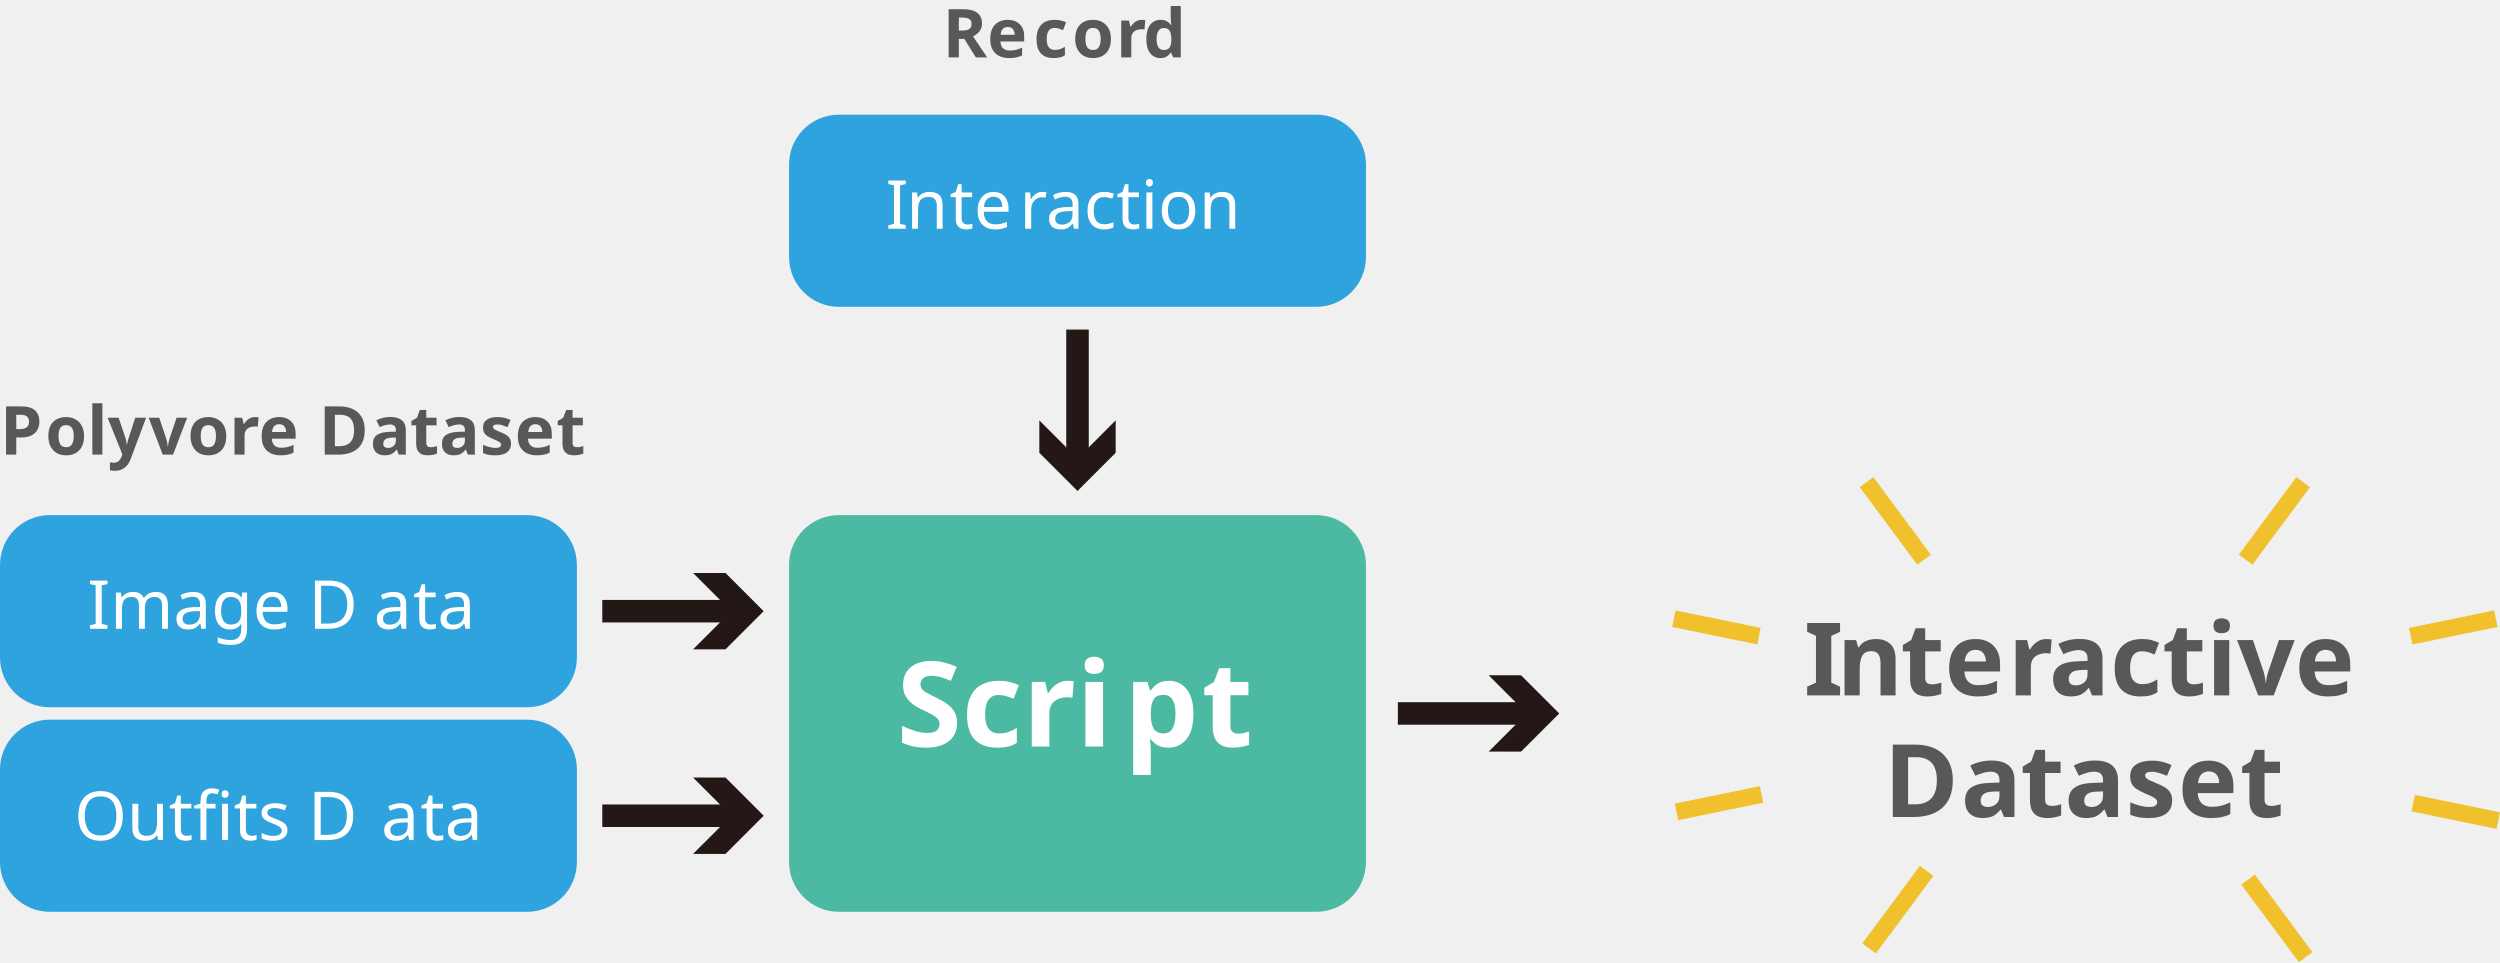
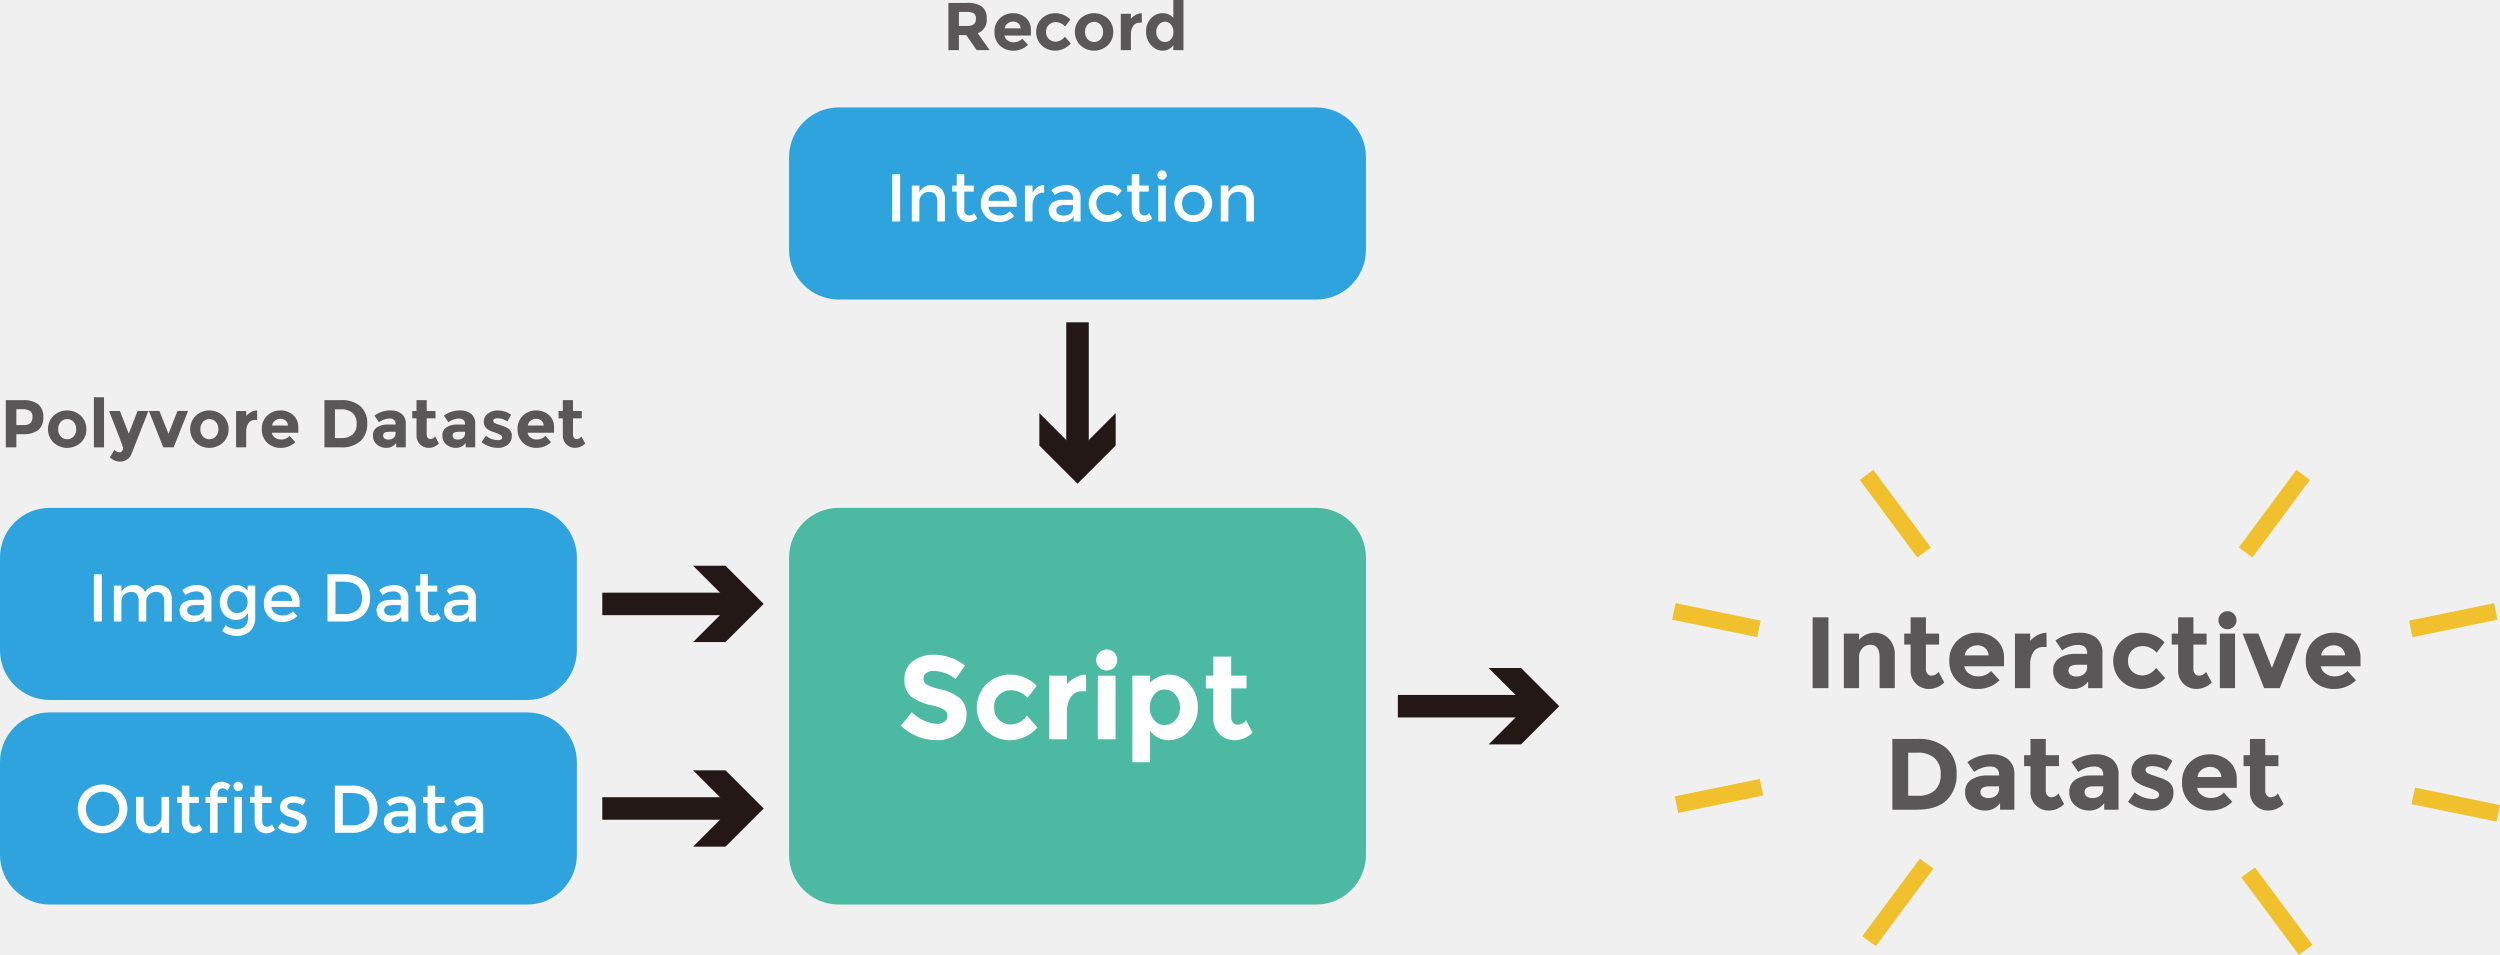
- <svg xmlns="http://www.w3.org/2000/svg" viewBox="0 0 444.12 170.932">
-   <defs>
-     <style>.cls-1{fill:#4cbaa3;}.cls-2{fill:#2fa3de;}.cls-3{font-size:21px;}.cls-11,.cls-3{fill:#fff;}.cls-18,.cls-3,.cls-5{font-family:Montserrat-Bold, Montserrat;font-weight:700;}.cls-4{letter-spacing:-0.009em;}.cls-11,.cls-5{font-size:12px;}.cls-18,.cls-5{fill:#595757;}.cls-6{letter-spacing:-0.007em;}.cls-7{letter-spacing:0em;}.cls-8{letter-spacing:-0.012em;}.cls-9{letter-spacing:-0.006em;}.cls-10{letter-spacing:-0.006em;}.cls-11{font-family:Montserrat-Regular, Montserrat;}.cls-12{letter-spacing:-0.009em;}.cls-13{letter-spacing:0em;}.cls-14{letter-spacing:-0.005em;}.cls-15{letter-spacing:-0.005em;}.cls-16{fill:none;stroke:#231815;stroke-width:4px;}.cls-16,.cls-24{stroke-miterlimit:10;}.cls-17{fill:#231815;}.cls-18{font-size:18px;}.cls-19{letter-spacing:-0.005em;}.cls-20{letter-spacing:-0.008em;}.cls-21{letter-spacing:-0.007em;}.cls-22{letter-spacing:-0.006em;}.cls-23{letter-spacing:0em;}.cls-24{fill:#f0c02d;stroke:#f0c02d;stroke-width:3px;}</style>
-   </defs>
-   <g id="图层_2" data-name="图层 2">
-     <g id="图层_1-2" data-name="图层 1">
-       <rect class="cls-1" x="140.175" y="91.507" width="102.485" height="70.475" rx="8.851" />
-       <rect class="cls-2" y="127.846" width="102.485" height="34.136" rx="8.851" />
-       <text class="cls-3" transform="translate(159.286 132.616)">Scri<tspan class="cls-4" x="40.382" y="0">p</tspan>
-         <tspan x="54.179" y="0">t</tspan>
-       </text>
-       <text class="cls-5" transform="translate(0 80.762)">
-         <tspan class="cls-6">P</tspan>
-         <tspan class="cls-7" x="8.04" y="0">oly</tspan>
-         <tspan class="cls-8" x="26.412" y="0">v</tspan>
-         <tspan class="cls-7" x="33.3" y="0">ore </tspan>
-         <tspan class="cls-6" x="56.604" y="0">D</tspan>
-         <tspan class="cls-9" x="65.748" y="0">a</tspan>
-         <tspan x="72.804" y="0">tas</tspan>
-         <tspan class="cls-10" x="91.451" y="0">e</tspan>
-         <tspan x="98.795" y="0">t</tspan>
-       </text>
-       <text class="cls-11" transform="translate(13.182 149.233)">Outfits D<tspan class="cls-10" x="54.527" y="0">a</tspan>
-         <tspan x="61.499" y="0">ta</tspan>
-       </text>
-       <text class="cls-5" transform="translate(167.448 10.194)">Re<tspan class="cls-12" x="16.14" y="0">c</tspan>
-         <tspan class="cls-13" x="23.016" y="0">o</tspan>
-         <tspan class="cls-6" x="30.804" y="0">r</tspan>
-         <tspan x="35.652" y="0">d</tspan>
-       </text>
-       <rect class="cls-2" y="91.507" width="102.485" height="34.136" rx="8.851" />
-       <text class="cls-11" transform="translate(15.509 111.7)">Image D<tspan class="cls-10" x="50.892" y="0">a</tspan>
-         <tspan x="57.863" y="0">ta</tspan>
-       </text>
-       <rect class="cls-2" x="140.175" y="20.369" width="102.485" height="34.136" rx="8.851" />
-       <text class="cls-11" transform="translate(157.327 40.634)">
-         <tspan class="cls-14">I</tspan>
-         <tspan class="cls-6" x="3.684" y="0">n</tspan>
-         <tspan x="11.352" y="0">te</tspan>
-         <tspan class="cls-15" x="23.784" y="0">r</tspan>
-         <tspan class="cls-7" x="28.488" y="0">action</tspan>
-       </text>
-       <text />
-       <line class="cls-16" x1="191.418" y1="58.548" x2="191.418" y2="82.646" />
-       <polygon class="cls-17" points="184.636 74.679 191.418 81.464 198.199 74.679 198.199 80.437 191.418 87.218 184.636 80.437 184.636 74.679" />
-       <line class="cls-16" x1="106.995" y1="108.575" x2="131.093" y2="108.575" />
-       <polygon class="cls-17" points="123.126 115.356 129.911 108.575 123.126 101.794 128.884 101.794 135.665 108.575 128.884 115.356 123.126 115.356" />
-       <line class="cls-16" x1="106.995" y1="144.914" x2="131.093" y2="144.914" />
-       <polygon class="cls-17" points="123.126 151.695 129.911 144.914 123.126 138.133 128.884 138.133 135.665 144.914 128.884 151.695 123.126 151.695" />
-       <line class="cls-16" x1="248.325" y1="126.744" x2="272.423" y2="126.744" />
-       <polygon class="cls-17" points="264.456 133.526 271.241 126.744 264.456 119.963 270.214 119.963 276.995 126.744 270.214 133.526 264.456 133.526" />
-       <text class="cls-18" transform="translate(320.463 123.537)">
-         <tspan class="cls-19">I</tspan>
-         <tspan class="cls-20" x="5.814" y="0">n</tspan>
-         <tspan x="17.172" y="0">te</tspan>
-         <tspan class="cls-19" x="36.216" y="0">r</tspan>
-         <tspan x="43.524" y="0">active</tspan>
-         <tspan class="cls-21" x="14.166" y="21.6">D</tspan>
-         <tspan class="cls-22" x="27.882" y="21.6">a</tspan>
-         <tspan class="cls-23" x="38.466" y="21.6">tas</tspan>
-         <tspan class="cls-22" x="66.438" y="21.6">e</tspan>
-         <tspan x="77.454" y="21.6">t</tspan>
-       </text>
-       <line class="cls-24" x1="331.586" y1="85.653" x2="341.808" y2="99.431" />
-       <line class="cls-24" x1="297.364" y1="109.911" x2="312.475" y2="113.013" />
-       <line class="cls-24" x1="409.596" y1="170.039" x2="399.374" y2="156.261" />
-       <line class="cls-24" x1="443.819" y1="145.78" x2="428.707" y2="142.678" />
-       <line class="cls-24" x1="409.154" y1="85.653" x2="398.932" y2="99.431" />
-       <line class="cls-24" x1="443.377" y1="109.911" x2="428.266" y2="113.013" />
-       <line class="cls-24" x1="332.043" y1="168.488" x2="342.265" y2="154.71" />
-       <line class="cls-24" x1="297.82" y1="144.229" x2="312.931" y2="141.128" />
-     </g>
-   </g>
+ <svg xmlns="http://www.w3.org/2000/svg" id="图层_1" data-name="图层 1" viewBox="0 0 444.12 169.642">
+   <rect x="140.175" y="90.217" width="102.485" height="70.475" rx="8.851" style="fill:#4cbaa3" />
+   <rect y="126.556" width="102.485" height="34.136" rx="8.851" style="fill:#2fa3de" />
+   <path d="M209.31,333.207a1.266,1.266,0,0,0-.472,1.029,1.163,1.163,0,0,0,.578,1.019,10.542,10.542,0,0,0,2.667.893,7.516,7.516,0,0,1,3.244,1.543,3.813,3.813,0,0,1,1.155,3.003,3.964,3.964,0,0,1-1.48,3.203,5.904,5.904,0,0,1-3.896,1.228,9.015,9.015,0,0,1-6.279-2.583l1.953-2.394a6.947,6.947,0,0,0,4.389,2.079,2.303,2.303,0,0,0,1.417-.389,1.247,1.247,0,0,0,.514-1.05,1.224,1.224,0,0,0-.546-1.05,7.119,7.119,0,0,0-2.163-.788,9.412,9.412,0,0,1-3.748-1.585,3.744,3.744,0,0,1-1.186-3.066,3.799,3.799,0,0,1,1.502-3.223,6.038,6.038,0,0,1,3.748-1.134,9.023,9.023,0,0,1,2.94.504,7.897,7.897,0,0,1,2.562,1.428l-1.659,2.394a6.465,6.465,0,0,0-3.948-1.449A1.976,1.976,0,0,0,209.31,333.207Z" transform="translate(-44.7845 -213.6309)" style="fill:#fff" />
+   <path d="M224.377,342.332a3.612,3.612,0,0,0,2.835-1.575l1.869,2.1a6.497,6.497,0,0,1-4.725,2.268,6.125,6.125,0,0,1-4.295-1.606,5.907,5.907,0,0,1,.021-8.421,6.02,6.02,0,0,1,4.211-1.627,6.564,6.564,0,0,1,2.467.504,6.239,6.239,0,0,1,2.194,1.491l-1.638,2.142a3.903,3.903,0,0,0-2.898-1.365,3.069,3.069,0,0,0-2.132.808,2.879,2.879,0,0,0-.893,2.247,2.845,2.845,0,0,0,.893,2.237A3.035,3.035,0,0,0,224.377,342.332Z" transform="translate(-44.7845 -213.6309)" style="fill:#fff" />
+   <path d="M237.124,336.431a2.385,2.385,0,0,0-2.1.998,4.534,4.534,0,0,0-.693,2.635v4.893h-3.15V333.659h3.15v1.491a5.295,5.295,0,0,1,1.522-1.176,4.143,4.143,0,0,1,1.858-.504l.021,2.961Z" transform="translate(-44.7845 -213.6309)" style="fill:#fff" />
+   <path d="M240.075,332.22a1.877,1.877,0,1,1,1.312.535A1.785,1.785,0,0,1,240.075,332.22Zm2.888,12.736h-3.15V333.659h3.15Z" transform="translate(-44.7845 -213.6309)" style="fill:#fff" />
+   <path d="M252.517,333.47a4.706,4.706,0,0,1,3.518,1.649,5.831,5.831,0,0,1,1.543,4.147,5.943,5.943,0,0,1-1.543,4.179,4.761,4.761,0,0,1-3.612,1.68,3.977,3.977,0,0,1-3.329-1.659v5.566h-3.15V333.659h3.15v1.26A4.681,4.681,0,0,1,252.517,333.47Zm-3.465,5.848a3.275,3.275,0,0,0,.767,2.247,2.387,2.387,0,0,0,1.858.872,2.545,2.545,0,0,0,1.911-.872,3.131,3.131,0,0,0,.819-2.236,3.378,3.378,0,0,0-.798-2.289,2.445,2.445,0,0,0-1.911-.924,2.364,2.364,0,0,0-1.879.913A3.44,3.44,0,0,0,249.052,339.318Z" transform="translate(-44.7845 -213.6309)" style="fill:#fff" />
+   <path d="M263.5,335.927v5.06a1.452,1.452,0,0,0,.336,1.019,1.045,1.045,0,0,0,.798.368,1.819,1.819,0,0,0,1.491-.798l1.176,2.205a4.548,4.548,0,0,1-3.097,1.344,3.761,3.761,0,0,1-3.874-3.99v-5.208h-1.323v-2.268h1.323v-3.381H263.5v3.381h2.73v2.268Z" transform="translate(-44.7845 -213.6309)" style="fill:#fff" />
+   <path d="M51.594,285.465a2.86,2.86,0,0,1,.882,2.304,2.729,2.729,0,0,1-.906,2.274,4.409,4.409,0,0,1-2.766.72H47.688v2.34H45.816v-8.388H48.78A4.308,4.308,0,0,1,51.594,285.465Zm-1.374,3.3a1.615,1.615,0,0,0,.336-1.104,1.17,1.17,0,0,0-.438-1.032,2.406,2.406,0,0,0-1.362-.306H47.688v2.82h1.26A1.671,1.671,0,0,0,50.22,288.765Z" transform="translate(-44.7845 -213.6309)" style="fill:#595757" />
+   <path d="M60.132,289.875a3.194,3.194,0,0,1-.972,2.364,3.586,3.586,0,0,1-4.884,0,3.368,3.368,0,0,1,0-4.734,3.57,3.57,0,0,1,4.884,0A3.213,3.213,0,0,1,60.132,289.875Zm-5.016,0a1.849,1.849,0,0,0,.45,1.29,1.581,1.581,0,0,0,2.304,0,1.849,1.849,0,0,0,.45-1.29,1.871,1.871,0,0,0-.45-1.296,1.568,1.568,0,0,0-2.304,0A1.871,1.871,0,0,0,55.116,289.875Z" transform="translate(-44.7845 -213.6309)" style="fill:#595757" />
+   <path d="M63.264,293.103h-1.8v-8.904h1.8Z" transform="translate(-44.7845 -213.6309)" style="fill:#595757" />
+   <path d="M66.084,295.647a2.615,2.615,0,0,1-1.788-.768l.816-1.332a1.347,1.347,0,0,0,.936.444.525.525,0,0,0,.432-.246.87.87,0,0,0,.18-.522q0-.276-2.496-6.576h1.92l1.572,4.02,1.572-4.02h1.92l-3,7.608a2.145,2.145,0,0,1-.822,1.026A2.219,2.219,0,0,1,66.084,295.647Z" transform="translate(-44.7845 -213.6309)" style="fill:#595757" />
+   <path d="M73.788,293.103l-2.556-6.468H73.104l1.608,4.068,1.608-4.068h1.872l-2.556,6.468Z" transform="translate(-44.7845 -213.6309)" style="fill:#595757" />
+   <path d="M85.392,289.875a3.194,3.194,0,0,1-.972,2.364,3.586,3.586,0,0,1-4.884,0,3.368,3.368,0,0,1,0-4.734,3.57,3.57,0,0,1,4.884,0A3.213,3.213,0,0,1,85.392,289.875Zm-5.016,0a1.849,1.849,0,0,0,.45,1.29,1.581,1.581,0,0,0,2.304,0,1.849,1.849,0,0,0,.45-1.29,1.871,1.871,0,0,0-.45-1.296,1.568,1.568,0,0,0-2.304,0A1.871,1.871,0,0,0,80.376,289.875Z" transform="translate(-44.7845 -213.6309)" style="fill:#595757" />
+   <path d="M90.12,288.231a1.364,1.364,0,0,0-1.2.57,2.592,2.592,0,0,0-.396,1.506v2.796h-1.8v-6.456h1.8v.852a3.022,3.022,0,0,1,.87-.672,2.362,2.362,0,0,1,1.062-.288l.012,1.692Z" transform="translate(-44.7845 -213.6309)" style="fill:#595757" />
+   <path d="M97.248,292.167a3.61,3.61,0,0,1-2.562,1.032,3.398,3.398,0,0,1-2.43-.906,3.182,3.182,0,0,1-.96-2.43,3.133,3.133,0,0,1,.978-2.424,3.297,3.297,0,0,1,2.31-.9,3.339,3.339,0,0,1,2.262.804,2.765,2.765,0,0,1,.93,2.208v.96H93.072a1.28,1.28,0,0,0,.552.864,1.766,1.766,0,0,0,1.056.336,2.072,2.072,0,0,0,1.56-.636ZM95.52,288.339a1.362,1.362,0,0,0-.906-.312,1.624,1.624,0,0,0-.978.324,1.24,1.24,0,0,0-.516.876h2.832A1.28,1.28,0,0,0,95.52,288.339Z" transform="translate(-44.7845 -213.6309)" style="fill:#595757" />
+   <path d="M108.828,285.813a3.932,3.932,0,0,1,1.2,3.054,4.123,4.123,0,0,1-1.17,3.096,4.938,4.938,0,0,1-3.57,1.14H102.42v-8.388h2.964A4.926,4.926,0,0,1,108.828,285.813Zm-1.374,4.986a2.459,2.459,0,0,0,.69-1.884,2.521,2.521,0,0,0-.69-1.902,2.947,2.947,0,0,0-2.118-.666h-1.044v5.1h1.188A2.775,2.775,0,0,0,107.454,290.799Z" transform="translate(-44.7845 -213.6309)" style="fill:#595757" />
+   <path d="M116.868,293.103h-1.692v-.78a2.121,2.121,0,0,1-1.722.876,2.56,2.56,0,0,1-1.722-.594,1.977,1.977,0,0,1-.696-1.584,1.675,1.675,0,0,1,.72-1.482,3.441,3.441,0,0,1,1.968-.492h1.344v-.036q0-1.032-1.092-1.032a2.949,2.949,0,0,0-.99.186,3.216,3.216,0,0,0-.882.462l-.804-1.164a4.816,4.816,0,0,1,2.904-.924,3.005,3.005,0,0,1,1.92.588,2.227,2.227,0,0,1,.744,1.86Zm-1.812-2.46v-.312h-1.128q-1.08,0-1.08.672a.617.617,0,0,0,.258.534,1.247,1.247,0,0,0,.738.186,1.314,1.314,0,0,0,.846-.294A.958.958,0,0,0,115.056,290.643Z" transform="translate(-44.7845 -213.6309)" style="fill:#595757" />
+   <path d="M120.588,287.943v2.892a.83.83,0,0,0,.192.582.598.598,0,0,0,.456.21,1.039,1.039,0,0,0,.852-.456l.672,1.26a2.6,2.6,0,0,1-1.77.768,2.15,2.15,0,0,1-2.214-2.28v-2.976H118.02V286.647h.756v-1.932h1.812v1.932h1.56v1.296Z" transform="translate(-44.7845 -213.6309)" style="fill:#595757" />
+   <path d="M129.204,293.103h-1.692v-.78a2.121,2.121,0,0,1-1.722.876,2.559,2.559,0,0,1-1.722-.594,1.976,1.976,0,0,1-.696-1.584,1.675,1.675,0,0,1,.72-1.482,3.442,3.442,0,0,1,1.968-.492h1.344v-.036q0-1.032-1.092-1.032a2.948,2.948,0,0,0-.99.186,3.213,3.213,0,0,0-.882.462l-.804-1.164a4.816,4.816,0,0,1,2.904-.924,3.005,3.005,0,0,1,1.92.588,2.227,2.227,0,0,1,.744,1.86Zm-1.812-2.46v-.312h-1.128q-1.08,0-1.08.672a.617.617,0,0,0,.258.534,1.248,1.248,0,0,0,.738.186,1.314,1.314,0,0,0,.846-.294A.958.958,0,0,0,127.392,290.643Z" transform="translate(-44.7845 -213.6309)" style="fill:#595757" />
+   <path d="M135.708,291.093a1.879,1.879,0,0,1-.702,1.53,2.717,2.717,0,0,1-1.782.576,4.775,4.775,0,0,1-1.5-.258,4.42,4.42,0,0,1-1.404-.762l.792-1.128a3.449,3.449,0,0,0,2.148.78.969.969,0,0,0,.552-.138.422.422,0,0,0,.204-.366.529.529,0,0,0-.282-.42,3.196,3.196,0,0,0-.816-.36q-.534-.168-.816-.288a4.566,4.566,0,0,1-.642-.348,1.49,1.49,0,0,1-.732-1.35,1.77,1.77,0,0,1,.72-1.458,2.927,2.927,0,0,1,1.86-.564,4.055,4.055,0,0,1,2.28.768l-.672,1.2a2.948,2.948,0,0,0-1.674-.576q-.834,0-.834.456a.439.439,0,0,0,.264.396,5.381,5.381,0,0,0,.876.336q.612.192.87.294a4.369,4.369,0,0,1,.618.318A1.467,1.467,0,0,1,135.708,291.093Z" transform="translate(-44.7845 -213.6309)" style="fill:#595757" />
+   <path d="M142.68,292.167a3.611,3.611,0,0,1-2.562,1.032,3.399,3.399,0,0,1-2.43-.906,3.183,3.183,0,0,1-.96-2.43,3.132,3.132,0,0,1,.978-2.424,3.298,3.298,0,0,1,2.31-.9,3.339,3.339,0,0,1,2.262.804,2.764,2.764,0,0,1,.93,2.208v.96h-4.704a1.281,1.281,0,0,0,.552.864,1.767,1.767,0,0,0,1.056.336,2.07,2.07,0,0,0,1.56-.636Zm-1.728-3.828a1.363,1.363,0,0,0-.906-.312,1.623,1.623,0,0,0-.978.324,1.239,1.239,0,0,0-.516.876h2.833A1.284,1.284,0,0,0,140.951,288.339Z" transform="translate(-44.7845 -213.6309)" style="fill:#595757" />
+   <path d="M146.579,287.943v2.892a.826.826,0,0,0,.192.582.596.596,0,0,0,.456.21,1.039,1.039,0,0,0,.852-.456l.672,1.26a2.6,2.6,0,0,1-1.77.768,2.149,2.149,0,0,1-2.214-2.28v-2.976h-.757V286.647h.757v-1.932h1.812v1.932h1.56v1.296Z" transform="translate(-44.7845 -213.6309)" style="fill:#595757" />
+   <path d="M66.15,360.416a4.6,4.6,0,0,1-6.288,0,4.404,4.404,0,0,1,0-6.192,4.601,4.601,0,0,1,6.288,0,4.404,4.404,0,0,1,0,6.192Zm-1.038-5.25a2.942,2.942,0,0,0-4.212,0,3.133,3.133,0,0,0,0,4.308,2.941,2.941,0,0,0,4.212,0,3.133,3.133,0,0,0,0-4.308Z" transform="translate(-44.7845 -213.6309)" style="fill:#fff" />
+   <path d="M73.482,358.646V355.19h1.344v6.384H73.482V360.41a2.506,2.506,0,0,1-3.87.6,2.57,2.57,0,0,1-.666-1.908V355.19h1.344v3.504q0,1.764,1.464,1.764a1.757,1.757,0,0,0,1.212-.462A1.718,1.718,0,0,0,73.482,358.646Z" transform="translate(-44.7845 -213.6309)" style="fill:#fff" />
+   <path d="M78.426,356.27v3.24a1.052,1.052,0,0,0,.24.726.853.853,0,0,0,.672.27,1.145,1.145,0,0,0,.828-.42l.552.948a2.291,2.291,0,0,1-1.566.636,2.014,2.014,0,0,1-1.464-.594,2.14,2.14,0,0,1-.606-1.602V356.27h-.804v-1.08h.804v-2.004h1.344V355.19h1.68v1.08Z" transform="translate(-44.7845 -213.6309)" style="fill:#fff" />
+   <path d="M83.442,354.662v.528h1.68v1.08h-1.68v5.304H82.098V356.27h-.804v-1.08h.804v-.492a2.14,2.14,0,0,1,.606-1.602,2.014,2.014,0,0,1,1.464-.594,2.292,2.292,0,0,1,1.566.636l-.552.948a1.144,1.144,0,0,0-.828-.42.853.853,0,0,0-.672.27A1.054,1.054,0,0,0,83.442,354.662Z" transform="translate(-44.7845 -213.6309)" style="fill:#fff" />
+   <path d="M86.502,353.918a.84.84,0,1,1,.6.252A.821.821,0,0,1,86.502,353.918Zm1.26,7.656H86.418V355.19h1.344Z" transform="translate(-44.7845 -213.6309)" style="fill:#fff" />
+   <path d="M91.362,356.27v3.24a1.052,1.052,0,0,0,.24.726.852.852,0,0,0,.672.27,1.145,1.145,0,0,0,.828-.42l.552.948a2.29,2.29,0,0,1-1.566.636,2.014,2.014,0,0,1-1.464-.594,2.14,2.14,0,0,1-.606-1.602V356.27h-.804v-1.08h.804v-2.004h1.344V355.19h1.68v1.08Z" transform="translate(-44.7845 -213.6309)" style="fill:#fff" />
+   <path d="M99.27,359.666a1.796,1.796,0,0,1-.66,1.458,2.565,2.565,0,0,1-1.692.546,4.532,4.532,0,0,1-1.446-.252,4.361,4.361,0,0,1-1.326-.708l.648-1.044a3.622,3.622,0,0,0,2.16.84,1.125,1.125,0,0,0,.72-.21.654.654,0,0,0,.264-.534q0-.48-1.272-.864a1.484,1.484,0,0,0-.144-.048q-1.992-.54-1.992-1.8a1.707,1.707,0,0,1,.69-1.422,2.848,2.848,0,0,1,1.794-.534,3.732,3.732,0,0,1,2.088.648l-.504.996a3.011,3.011,0,0,0-1.692-.516,1.545,1.545,0,0,0-.78.174.566.566,0,0,0-.3.522.475.475,0,0,0,.312.456,2.985,2.985,0,0,0,.606.204q.39.097.69.192.3.097.582.216a3.782,3.782,0,0,1,.606.336A1.5,1.5,0,0,1,99.27,359.666Z" transform="translate(-44.7845 -213.6309)" style="fill:#fff" />
+   <path d="M110.622,354.284a3.913,3.913,0,0,1,1.212,3.054,4.111,4.111,0,0,1-1.176,3.096,4.997,4.997,0,0,1-3.6,1.14h-2.784v-8.388h2.88A4.992,4.992,0,0,1,110.622,354.284Zm-.216,3.09q0-2.88-3.3-2.88H105.69v5.748h1.572a3.383,3.383,0,0,0,2.334-.726A2.728,2.728,0,0,0,110.406,357.373Z" transform="translate(-44.7845 -213.6309)" style="fill:#fff" />
+   <path d="M118.638,361.574h-1.224v-.852a2.625,2.625,0,0,1-2.124.948,2.437,2.437,0,0,1-1.65-.564,1.889,1.889,0,0,1-.654-1.506,1.585,1.585,0,0,1,.696-1.41,3.332,3.332,0,0,1,1.884-.468h1.74v-.24q0-1.272-1.416-1.272a3.319,3.319,0,0,0-1.848.648l-.6-.84a4.133,4.133,0,0,1,2.64-.924,2.863,2.863,0,0,1,1.842.57,2.159,2.159,0,0,1,.714,1.794Zm-1.344-2.376v-.54h-1.512q-1.452,0-1.452.912a.811.811,0,0,0,.36.714,1.759,1.759,0,0,0,1.002.246,1.818,1.818,0,0,0,1.122-.36A1.153,1.153,0,0,0,117.293,359.198Z" transform="translate(-44.7845 -213.6309)" style="fill:#fff" />
+   <path d="M122.093,356.27v3.24a1.052,1.052,0,0,0,.24.726.853.853,0,0,0,.672.27,1.145,1.145,0,0,0,.828-.42l.552.948a2.291,2.291,0,0,1-1.566.636,2.014,2.014,0,0,1-1.464-.594,2.14,2.14,0,0,1-.606-1.602V356.27h-.804v-1.08h.804v-2.004h1.344V355.19h1.68v1.08Z" transform="translate(-44.7845 -213.6309)" style="fill:#fff" />
+   <path d="M130.625,361.574h-1.224v-.852a2.625,2.625,0,0,1-2.124.948,2.437,2.437,0,0,1-1.65-.564,1.889,1.889,0,0,1-.654-1.506,1.585,1.585,0,0,1,.696-1.41,3.332,3.332,0,0,1,1.884-.468h1.74v-.24q0-1.272-1.416-1.272a3.319,3.319,0,0,0-1.848.648l-.6-.84a4.133,4.133,0,0,1,2.64-.924,2.863,2.863,0,0,1,1.842.57,2.159,2.159,0,0,1,.714,1.794Zm-1.344-2.376v-.54H127.77q-1.452,0-1.452.912a.811.811,0,0,0,.36.714,1.76,1.76,0,0,0,1.002.246,1.819,1.819,0,0,0,1.122-.36A1.153,1.153,0,0,0,129.281,359.198Z" transform="translate(-44.7845 -213.6309)" style="fill:#fff" />
+   <path d="M220.068,216.931a2.47,2.47,0,0,1-1.596,2.604l2.123,3H218.292l-1.86-2.676h-1.296v2.676h-1.871v-8.388h3.18a4.561,4.561,0,0,1,2.79.66A2.546,2.546,0,0,1,220.068,216.931Zm-2.256.996a1.268,1.268,0,0,0,.348-.99,1.06,1.06,0,0,0-.36-.93,2.304,2.304,0,0,0-1.26-.252h-1.404v2.484h1.368A2.014,2.014,0,0,0,217.812,217.927Z" transform="translate(-44.7845 -213.6309)" style="fill:#595757" />
+   <path d="M227.399,221.599a3.61,3.61,0,0,1-2.562,1.032,3.399,3.399,0,0,1-2.43-.906,3.183,3.183,0,0,1-.96-2.43,3.132,3.132,0,0,1,.978-2.424,3.297,3.297,0,0,1,2.31-.9,3.34,3.34,0,0,1,2.262.804,2.765,2.765,0,0,1,.93,2.208v.96h-4.704a1.281,1.281,0,0,0,.552.864,1.766,1.766,0,0,0,1.056.336,2.072,2.072,0,0,0,1.56-.636Zm-1.728-3.828a1.362,1.362,0,0,0-.906-.312,1.624,1.624,0,0,0-.978.324,1.239,1.239,0,0,0-.516.876h2.832A1.28,1.28,0,0,0,225.671,217.77Z" transform="translate(-44.7845 -213.6309)" style="fill:#595757" />
+   <path d="M232.32,221.035a2.063,2.063,0,0,0,1.62-.9l1.068,1.2a3.714,3.714,0,0,1-2.7,1.296,3.5,3.5,0,0,1-2.454-.918,3.376,3.376,0,0,1,.012-4.812,3.438,3.438,0,0,1,2.406-.93,3.753,3.753,0,0,1,1.41.288,3.567,3.567,0,0,1,1.254.852L234,218.334a2.23,2.23,0,0,0-1.656-.78,1.754,1.754,0,0,0-1.218.462,1.645,1.645,0,0,0-.51,1.284,1.625,1.625,0,0,0,.51,1.278A1.734,1.734,0,0,0,232.32,221.035Z" transform="translate(-44.7845 -213.6309)" style="fill:#595757" />
+   <path d="M242.556,219.307a3.194,3.194,0,0,1-.972,2.364,3.586,3.586,0,0,1-4.884,0,3.368,3.368,0,0,1,0-4.734,3.57,3.57,0,0,1,4.884,0A3.213,3.213,0,0,1,242.556,219.307Zm-5.016,0a1.85,1.85,0,0,0,.45,1.29,1.581,1.581,0,0,0,2.304,0,1.85,1.85,0,0,0,.45-1.29,1.871,1.871,0,0,0-.45-1.296,1.569,1.569,0,0,0-2.304,0A1.872,1.872,0,0,0,237.54,219.307Z" transform="translate(-44.7845 -213.6309)" style="fill:#595757" />
+   <path d="M247.284,217.663a1.364,1.364,0,0,0-1.2.57,2.592,2.592,0,0,0-.396,1.506v2.796h-1.8v-6.456h1.8v.852a3.02,3.02,0,0,1,.87-.672,2.362,2.362,0,0,1,1.062-.288l.012,1.692Z" transform="translate(-44.7845 -213.6309)" style="fill:#595757" />
+   <path d="M251.322,222.631a2.727,2.727,0,0,1-2.046-.972,3.415,3.415,0,0,1-.9-2.412,3.275,3.275,0,0,1,.876-2.358,2.748,2.748,0,0,1,2.052-.918,2.462,2.462,0,0,1,1.92.828v-3.168h1.8v8.904h-1.8v-.852A2.335,2.335,0,0,1,251.322,222.631Zm-1.134-3.312a1.791,1.791,0,0,0,.468,1.278,1.454,1.454,0,0,0,1.092.498,1.364,1.364,0,0,0,1.062-.498,1.873,1.873,0,0,0,.438-1.284,1.964,1.964,0,0,0-.438-1.308,1.35,1.35,0,0,0-1.074-.522,1.397,1.397,0,0,0-1.092.528A1.932,1.932,0,0,0,250.188,219.319Z" transform="translate(-44.7845 -213.6309)" style="fill:#595757" />
+   <rect y="90.217" width="102.485" height="34.136" rx="8.851" style="fill:#2fa3de" />
+   <path d="M61.458,315.653h1.416v8.388h-1.416Z" transform="translate(-44.7845 -213.6309)" style="fill:#fff" />
+   <path d="M66.353,320.585v3.456H65.01v-6.384h1.344v1.164a2.131,2.131,0,0,1,.87-.924,2.467,2.467,0,0,1,1.254-.336,2.03,2.03,0,0,1,2.052,1.248,2.865,2.865,0,0,1,2.364-1.248,2.372,2.372,0,0,1,1.746.66,2.569,2.569,0,0,1,.666,1.908v3.912H73.961v-3.504q0-1.764-1.464-1.764a1.775,1.775,0,0,0-1.194.438,1.659,1.659,0,0,0-.534,1.278v3.552H69.426v-3.504a2.218,2.218,0,0,0-.324-1.338,1.199,1.199,0,0,0-1.02-.426,1.76,1.76,0,0,0-1.212.462A1.718,1.718,0,0,0,66.353,320.585Z" transform="translate(-44.7845 -213.6309)" style="fill:#fff" />
+   <path d="M82.349,324.041H81.125v-.852a2.625,2.625,0,0,1-2.124.948,2.436,2.436,0,0,1-1.65-.564,1.888,1.888,0,0,1-.654-1.506,1.585,1.585,0,0,1,.696-1.41,3.332,3.332,0,0,1,1.884-.468h1.74v-.24q0-1.272-1.416-1.272a3.32,3.32,0,0,0-1.848.648l-.6-.84a4.132,4.132,0,0,1,2.64-.924,2.863,2.863,0,0,1,1.842.57,2.16,2.16,0,0,1,.714,1.794Zm-1.344-2.376v-.54H79.493q-1.452,0-1.452.912a.811.811,0,0,0,.36.714,1.76,1.76,0,0,0,1.002.246,1.818,1.818,0,0,0,1.122-.36A1.153,1.153,0,0,0,81.005,321.665Z" transform="translate(-44.7845 -213.6309)" style="fill:#fff" />
+   <path d="M90.125,317.657v5.568a3.286,3.286,0,0,1-.918,2.538,3.343,3.343,0,0,1-2.358.846,4.151,4.151,0,0,1-2.604-.9l.636-1.02a3.117,3.117,0,0,0,1.89.708,2.205,2.205,0,0,0,1.512-.492,1.995,1.995,0,0,0,.558-1.572v-.816a2.284,2.284,0,0,1-.858.9,2.383,2.383,0,0,1-1.254.336,2.709,2.709,0,0,1-2.088-.888,3.396,3.396,0,0,1,0-4.416,2.701,2.701,0,0,1,2.082-.888,2.469,2.469,0,0,1,2.058,1.044v-.948Zm-4.98,2.946a2.023,2.023,0,0,0,.486,1.356,1.632,1.632,0,0,0,1.308.57,1.729,1.729,0,0,0,1.332-.552,1.949,1.949,0,0,0,.51-1.374,2.002,2.002,0,0,0-.516-1.392,1.715,1.715,0,0,0-1.332-.57,1.602,1.602,0,0,0-1.302.588A2.093,2.093,0,0,0,85.145,320.603Z" transform="translate(-44.7845 -213.6309)" style="fill:#fff" />
+   <path d="M98.009,321.437H93.005a1.454,1.454,0,0,0,.636,1.122,2.473,2.473,0,0,0,3.168-.33l.768.84a3.568,3.568,0,0,1-2.688,1.068,3.201,3.201,0,0,1-2.286-.894,3.153,3.153,0,0,1-.942-2.4,3.102,3.102,0,0,1,.96-2.394,3.221,3.221,0,0,1,2.262-.888,3.276,3.276,0,0,1,2.214.786,2.709,2.709,0,0,1,.912,2.166Zm-5.004-1.056h3.66a1.539,1.539,0,0,0-.504-1.236,1.842,1.842,0,0,0-1.242-.432,2.123,2.123,0,0,0-1.326.45A1.452,1.452,0,0,0,93.005,320.381Z" transform="translate(-44.7845 -213.6309)" style="fill:#fff" />
+   <path d="M109.313,316.751a3.913,3.913,0,0,1,1.212,3.054,4.111,4.111,0,0,1-1.176,3.096,4.997,4.997,0,0,1-3.6,1.14h-2.784v-8.388h2.88A4.992,4.992,0,0,1,109.313,316.751Zm-.216,3.09q0-2.88-3.3-2.88h-1.416v5.748h1.572a3.383,3.383,0,0,0,2.334-.726A2.728,2.728,0,0,0,109.097,319.841Z" transform="translate(-44.7845 -213.6309)" style="fill:#fff" />
+   <path d="M117.329,324.041H116.105v-.852a2.625,2.625,0,0,1-2.124.948,2.436,2.436,0,0,1-1.65-.564,1.888,1.888,0,0,1-.654-1.506,1.585,1.585,0,0,1,.696-1.41,3.332,3.332,0,0,1,1.884-.468h1.74v-.24q0-1.272-1.416-1.272a3.319,3.319,0,0,0-1.848.648l-.6-.84a4.132,4.132,0,0,1,2.64-.924,2.863,2.863,0,0,1,1.842.57,2.159,2.159,0,0,1,.714,1.794Zm-1.344-2.376v-.54h-1.512q-1.452,0-1.452.912a.811.811,0,0,0,.36.714,1.76,1.76,0,0,0,1.002.246,1.818,1.818,0,0,0,1.122-.36A1.153,1.153,0,0,0,115.985,321.665Z" transform="translate(-44.7845 -213.6309)" style="fill:#fff" />
+   <path d="M120.785,318.737v3.24a1.052,1.052,0,0,0,.24.726.853.853,0,0,0,.672.27,1.145,1.145,0,0,0,.828-.42l.552.948a2.291,2.291,0,0,1-1.566.636,2.014,2.014,0,0,1-1.464-.594,2.14,2.14,0,0,1-.606-1.602v-3.204h-.804v-1.08h.804v-2.004h1.344v2.004h1.68v1.08Z" transform="translate(-44.7845 -213.6309)" style="fill:#fff" />
+   <path d="M129.317,324.041h-1.224v-.852a2.625,2.625,0,0,1-2.124.948,2.437,2.437,0,0,1-1.65-.564,1.889,1.889,0,0,1-.654-1.506,1.585,1.585,0,0,1,.696-1.41,3.332,3.332,0,0,1,1.884-.468h1.74v-.24q0-1.272-1.416-1.272a3.319,3.319,0,0,0-1.848.648l-.6-.84a4.132,4.132,0,0,1,2.64-.924,2.863,2.863,0,0,1,1.842.57,2.159,2.159,0,0,1,.714,1.794Zm-1.344-2.376v-.54h-1.512q-1.452,0-1.452.912a.811.811,0,0,0,.36.714,1.76,1.76,0,0,0,1.002.246,1.818,1.818,0,0,0,1.122-.36A1.153,1.153,0,0,0,127.973,321.665Z" transform="translate(-44.7845 -213.6309)" style="fill:#fff" />
+   <rect x="140.175" y="19.079" width="102.485" height="34.136" rx="8.851" style="fill:#2fa3de" />
+   <path d="M203.275,244.586h1.416v8.389h-1.416Z" transform="translate(-44.7845 -213.6309)" style="fill:#fff" />
+   <path d="M208.111,249.519v3.456h-1.344v-6.384h1.344v1.163a2.422,2.422,0,0,1,2.124-1.26,2.374,2.374,0,0,1,1.746.66,2.571,2.571,0,0,1,.666,1.908v3.912h-1.344v-3.504q0-1.765-1.464-1.765a1.76,1.76,0,0,0-1.212.462A1.72,1.72,0,0,0,208.111,249.519Z" transform="translate(-44.7845 -213.6309)" style="fill:#fff" />
+   <path d="M216.091,247.67v3.24a1.054,1.054,0,0,0,.24.727.852.852,0,0,0,.672.27,1.143,1.143,0,0,0,.828-.42l.552.948a2.292,2.292,0,0,1-1.566.636,2.016,2.016,0,0,1-1.464-.594,2.142,2.142,0,0,1-.606-1.603V247.67h-.804v-1.079h.804v-2.005h1.344v2.005h1.68V247.67Z" transform="translate(-44.7845 -213.6309)" style="fill:#fff" />
+   <path d="M225.392,250.37h-5.004a1.454,1.454,0,0,0,.636,1.122,2.473,2.473,0,0,0,3.168-.33l.768.84a3.567,3.567,0,0,1-2.688,1.068,3.2,3.2,0,0,1-2.286-.893,3.155,3.155,0,0,1-.942-2.4,3.101,3.101,0,0,1,.96-2.394,3.22,3.22,0,0,1,2.262-.889,3.278,3.278,0,0,1,2.214.786,2.71,2.71,0,0,1,.912,2.166Zm-5.004-1.056h3.66a1.54,1.54,0,0,0-.504-1.236,1.841,1.841,0,0,0-1.242-.432,2.12,2.12,0,0,0-1.326.45A1.452,1.452,0,0,0,220.388,249.315Z" transform="translate(-44.7845 -213.6309)" style="fill:#fff" />
+   <path d="M230.215,247.851a1.784,1.784,0,0,0-1.5.647,2.764,2.764,0,0,0-.504,1.74v2.736h-1.344v-6.384h1.344v1.283a2.787,2.787,0,0,1,.882-.983,2.124,2.124,0,0,1,1.182-.397l.012,1.357Z" transform="translate(-44.7845 -213.6309)" style="fill:#fff" />
+   <path d="M236.744,252.975H235.52v-.853a2.623,2.623,0,0,1-2.124.948,2.436,2.436,0,0,1-1.65-.564A1.889,1.889,0,0,1,231.092,251a1.583,1.583,0,0,1,.696-1.409,3.328,3.328,0,0,1,1.884-.469h1.74v-.239q0-1.273-1.416-1.272a3.316,3.316,0,0,0-1.848.648l-.6-.841a4.135,4.135,0,0,1,2.64-.924,2.864,2.864,0,0,1,1.842.57,2.158,2.158,0,0,1,.714,1.794Zm-1.344-2.376v-.54h-1.512q-1.452,0-1.452.912a.812.812,0,0,0,.36.714,1.76,1.76,0,0,0,1.002.246,1.816,1.816,0,0,0,1.121-.36A1.152,1.152,0,0,0,235.399,250.599Z" transform="translate(-44.7845 -213.6309)" style="fill:#fff" />
+   <path d="M241.447,253.07a3.221,3.221,0,0,1-2.292-.906,3.367,3.367,0,0,1,.042-4.752,3.486,3.486,0,0,1,2.442-.918,3.314,3.314,0,0,1,2.436.996l-.792.972a2.552,2.552,0,0,0-1.668-.72,2.104,2.104,0,0,0-1.458.559,1.85,1.85,0,0,0-.618,1.439,2.09,2.09,0,0,0,2.118,2.107,2.341,2.341,0,0,0,1.686-.816l.792.864A3.674,3.674,0,0,1,241.447,253.07Z" transform="translate(-44.7845 -213.6309)" style="fill:#fff" />
+   <path d="M247.183,247.67v3.24a1.054,1.054,0,0,0,.24.727.852.852,0,0,0,.672.27,1.143,1.143,0,0,0,.828-.42l.552.948a2.292,2.292,0,0,1-1.566.636,2.016,2.016,0,0,1-1.464-.594,2.142,2.142,0,0,1-.606-1.603V247.67h-.804v-1.079h.804v-2.005h1.344v2.005h1.68V247.67Z" transform="translate(-44.7845 -213.6309)" style="fill:#fff" />
+   <path d="M250.627,245.318a.84.84,0,1,1,.6.252A.82.82,0,0,1,250.627,245.318Zm1.26,7.656h-1.344v-6.384h1.344Z" transform="translate(-44.7845 -213.6309)" style="fill:#fff" />
+   <path d="M259.171,252.116a3.495,3.495,0,0,1-4.8,0,3.316,3.316,0,0,1,0-4.668,3.495,3.495,0,0,1,4.8,0,3.317,3.317,0,0,1,0,4.668Zm-3.846-.828a2.087,2.087,0,0,0,2.892,0,2.273,2.273,0,0,0,0-3.012,2.087,2.087,0,0,0-2.892,0,2.275,2.275,0,0,0,0,3.012Z" transform="translate(-44.7845 -213.6309)" style="fill:#fff" />
+   <path d="M262.999,249.519v3.456h-1.344v-6.384h1.344v1.163a2.422,2.422,0,0,1,2.124-1.26,2.374,2.374,0,0,1,1.746.66,2.571,2.571,0,0,1,.666,1.908v3.912h-1.344v-3.504q0-1.765-1.464-1.765a1.76,1.76,0,0,0-1.212.462A1.72,1.72,0,0,0,262.999,249.519Z" transform="translate(-44.7845 -213.6309)" style="fill:#fff" />
+   <line x1="191.417" y1="57.258" x2="191.417" y2="81.356" style="fill:none;stroke:#231815;stroke-miterlimit:10;stroke-width:4px" />
+   <polygon points="184.636 73.389 191.417 80.174 198.199 73.389 198.199 79.147 191.417 85.928 184.636 79.147 184.636 73.389" style="fill:#231815" />
+   <line x1="106.995" y1="107.285" x2="131.093" y2="107.285" style="fill:none;stroke:#231815;stroke-miterlimit:10;stroke-width:4px" />
+   <polygon points="123.126 114.066 129.911 107.285 123.126 100.504 128.884 100.504 135.665 107.285 128.884 114.066 123.126 114.066" style="fill:#231815" />
+   <line x1="106.995" y1="143.624" x2="131.093" y2="143.624" style="fill:none;stroke:#231815;stroke-miterlimit:10;stroke-width:4px" />
+   <polygon points="123.126 150.405 129.911 143.624 123.126 136.843 128.884 136.843 135.665 143.624 128.884 150.405 123.126 150.405" style="fill:#231815" />
+   <line x1="248.325" y1="125.454" x2="272.423" y2="125.454" style="fill:none;stroke:#231815;stroke-miterlimit:10;stroke-width:4px" />
+   <polygon points="264.456 132.236 271.241 125.454 264.456 118.673 270.214 118.673 276.995 125.454 270.214 132.236 264.456 132.236" style="fill:#231815" />
+   <path d="M366.795,323.296h2.808v12.582h-2.808Z" transform="translate(-44.7845 -213.6309)" style="fill:#595757" />
+   <path d="M375.039,330.478v5.4h-2.7v-9.684h2.7v1.08a3.778,3.778,0,0,1,2.754-1.242,3.41,3.41,0,0,1,2.564,1.08,3.987,3.987,0,0,1,1.035,2.88v5.886h-2.7v-5.472q0-2.232-1.638-2.232a1.966,1.966,0,0,0-1.413.585A2.288,2.288,0,0,0,375.039,330.478Z" transform="translate(-44.7845 -213.6309)" style="fill:#595757" />
+   <path d="M386.919,328.138v4.338a1.244,1.244,0,0,0,.288.873.896.896,0,0,0,.684.315,1.561,1.561,0,0,0,1.278-.684l1.008,1.89a3.899,3.899,0,0,1-2.655,1.152,3.224,3.224,0,0,1-3.32-3.42v-4.464h-1.135v-1.944h1.135v-2.898h2.718v2.898h2.34v1.944Z" transform="translate(-44.7845 -213.6309)" style="fill:#595757" />
+   <path d="M400.005,334.474a5.415,5.415,0,0,1-3.843,1.548,5.099,5.099,0,0,1-3.646-1.359,4.775,4.775,0,0,1-1.44-3.645,4.7,4.7,0,0,1,1.468-3.636,4.947,4.947,0,0,1,3.465-1.35,5.009,5.009,0,0,1,3.393,1.206,4.15,4.15,0,0,1,1.395,3.312v1.44H393.74a1.926,1.926,0,0,0,.828,1.296,2.651,2.651,0,0,0,1.584.504,3.104,3.104,0,0,0,2.34-.954Zm-2.592-5.742a2.045,2.045,0,0,0-1.359-.468,2.429,2.429,0,0,0-1.467.486,1.859,1.859,0,0,0-.774,1.314h4.248A1.921,1.921,0,0,0,397.413,328.732Z" transform="translate(-44.7845 -213.6309)" style="fill:#595757" />
+   <path d="M407.835,328.57a2.046,2.046,0,0,0-1.801.855,3.891,3.891,0,0,0-.594,2.259v4.194h-2.7v-9.684h2.7v1.278a4.534,4.534,0,0,1,1.306-1.008,3.547,3.547,0,0,1,1.593-.432l.018,2.538Z" transform="translate(-44.7845 -213.6309)" style="fill:#595757" />
+   <path d="M418.274,335.878h-2.538v-1.17a3.18,3.18,0,0,1-2.583,1.314,3.842,3.842,0,0,1-2.583-.891,2.968,2.968,0,0,1-1.044-2.376,2.514,2.514,0,0,1,1.08-2.223,5.17,5.17,0,0,1,2.952-.738h2.017V329.74q0-1.548-1.639-1.548a4.435,4.435,0,0,0-1.484.279,4.82,4.82,0,0,0-1.323.693l-1.206-1.746a7.221,7.221,0,0,1,4.355-1.386,4.507,4.507,0,0,1,2.881.882,3.342,3.342,0,0,1,1.115,2.79Zm-2.718-3.69V331.72h-1.691q-1.62,0-1.62,1.008a.926.926,0,0,0,.387.801,1.869,1.869,0,0,0,1.107.279,1.967,1.967,0,0,0,1.27-.441A1.433,1.433,0,0,0,415.557,332.188Z" transform="translate(-44.7845 -213.6309)" style="fill:#595757" />
+   <path d="M425.385,333.628a3.096,3.096,0,0,0,2.43-1.35l1.603,1.8a5.571,5.571,0,0,1-4.051,1.944,5.25,5.25,0,0,1-3.681-1.377,5.063,5.063,0,0,1,.019-7.218,5.16,5.16,0,0,1,3.608-1.395,5.622,5.622,0,0,1,2.115.432,5.356,5.356,0,0,1,1.881,1.278l-1.404,1.836a3.185,3.185,0,0,0-1.143-.864,3.235,3.235,0,0,0-1.341-.306,2.629,2.629,0,0,0-1.827.693,2.463,2.463,0,0,0-.765,1.926,2.435,2.435,0,0,0,.765,1.917A2.6,2.6,0,0,0,425.385,333.628Z" transform="translate(-44.7845 -213.6309)" style="fill:#595757" />
+   <path d="M434.438,328.138v4.338a1.244,1.244,0,0,0,.288.873.896.896,0,0,0,.684.315,1.561,1.561,0,0,0,1.278-.684l1.008,1.89a3.899,3.899,0,0,1-2.655,1.152,3.224,3.224,0,0,1-3.32-3.42v-4.464h-1.135v-1.944h1.135v-2.898h2.718v2.898h2.34v1.944Z" transform="translate(-44.7845 -213.6309)" style="fill:#595757" />
+   <path d="M439.361,324.961a1.608,1.608,0,1,1,1.125.459A1.528,1.528,0,0,1,439.361,324.961Zm2.475,10.917h-2.7v-9.684h2.7Z" transform="translate(-44.7845 -213.6309)" style="fill:#595757" />
+   <path d="M447.002,335.878l-3.834-9.702h2.808l2.412,6.102,2.412-6.102h2.809l-3.834,9.702Z" transform="translate(-44.7845 -213.6309)" style="fill:#595757" />
+   <path d="M463.328,334.474a5.415,5.415,0,0,1-3.843,1.548,5.099,5.099,0,0,1-3.646-1.359,4.775,4.775,0,0,1-1.44-3.645,4.7,4.7,0,0,1,1.468-3.636,4.947,4.947,0,0,1,3.465-1.35,5.009,5.009,0,0,1,3.393,1.206,4.15,4.15,0,0,1,1.395,3.312v1.44h-7.057a1.926,1.926,0,0,0,.828,1.296,2.652,2.652,0,0,0,1.584.504,3.104,3.104,0,0,0,2.34-.954Zm-2.592-5.742a2.045,2.045,0,0,0-1.359-.468,2.429,2.429,0,0,0-1.467.486,1.859,1.859,0,0,0-.774,1.314h4.248A1.922,1.922,0,0,0,460.736,328.732Z" transform="translate(-44.7845 -213.6309)" style="fill:#595757" />
+   <path d="M390.573,346.543a5.9,5.9,0,0,1,1.8,4.581,6.186,6.186,0,0,1-1.755,4.644q-1.755,1.71-5.356,1.71h-4.302V344.896h4.446A7.389,7.389,0,0,1,390.573,346.543Zm-2.062,7.479a3.69,3.69,0,0,0,1.035-2.826,3.779,3.779,0,0,0-1.035-2.853,4.424,4.424,0,0,0-3.177-.999h-1.566v7.65h1.782A4.164,4.164,0,0,0,388.512,354.022Z" transform="translate(-44.7845 -213.6309)" style="fill:#595757" />
+   <path d="M402.633,357.478h-2.538v-1.17a3.18,3.18,0,0,1-2.583,1.314,3.842,3.842,0,0,1-2.583-.891,2.968,2.968,0,0,1-1.044-2.376,2.514,2.514,0,0,1,1.08-2.223,5.17,5.17,0,0,1,2.952-.738h2.017V351.34q0-1.548-1.639-1.548a4.435,4.435,0,0,0-1.484.279,4.82,4.82,0,0,0-1.323.693l-1.206-1.746a7.222,7.222,0,0,1,4.356-1.386,4.507,4.507,0,0,1,2.881.882,3.342,3.342,0,0,1,1.115,2.79Zm-2.718-3.69V353.32h-1.691q-1.62,0-1.62,1.008a.926.926,0,0,0,.387.801,1.869,1.869,0,0,0,1.107.279,1.967,1.967,0,0,0,1.27-.441A1.433,1.433,0,0,0,399.915,353.788Z" transform="translate(-44.7845 -213.6309)" style="fill:#595757" />
+   <path d="M408.213,349.738v4.338a1.244,1.244,0,0,0,.288.873.898.898,0,0,0,.684.315,1.558,1.558,0,0,0,1.277-.684l1.008,1.89a3.896,3.896,0,0,1-2.654,1.152,3.224,3.224,0,0,1-3.321-3.42v-4.464h-1.134v-1.944h1.134V344.896h2.718v2.898h2.34v1.944Z" transform="translate(-44.7845 -213.6309)" style="fill:#595757" />
+   <path d="M421.137,357.478h-2.538v-1.17a3.181,3.181,0,0,1-2.583,1.314,3.838,3.838,0,0,1-2.583-.891,2.965,2.965,0,0,1-1.044-2.376,2.513,2.513,0,0,1,1.08-2.223,5.168,5.168,0,0,1,2.952-.738h2.016V351.34q0-1.548-1.638-1.548a4.444,4.444,0,0,0-1.485.279,4.849,4.849,0,0,0-1.323.693l-1.206-1.746a7.226,7.226,0,0,1,4.356-1.386,4.506,4.506,0,0,1,2.88.882,3.34,3.34,0,0,1,1.116,2.79Zm-2.718-3.69V353.32h-1.692q-1.62,0-1.62,1.008a.926.926,0,0,0,.387.801,1.872,1.872,0,0,0,1.107.279,1.966,1.966,0,0,0,1.268-.441A1.433,1.433,0,0,0,418.419,353.788Z" transform="translate(-44.7845 -213.6309)" style="fill:#595757" />
+   <path d="M430.893,354.463a2.821,2.821,0,0,1-1.053,2.295,4.077,4.077,0,0,1-2.674.864,7.15,7.15,0,0,1-2.25-.387,6.634,6.634,0,0,1-2.106-1.143L423.998,354.4a5.175,5.175,0,0,0,3.223,1.17,1.458,1.458,0,0,0,.828-.207.635.635,0,0,0,.306-.549.794.794,0,0,0-.423-.63,4.782,4.782,0,0,0-1.225-.54q-.8-.252-1.224-.432a6.845,6.845,0,0,1-.963-.522,2.233,2.233,0,0,1-1.098-2.025,2.651,2.651,0,0,1,1.08-2.187,4.39,4.39,0,0,1,2.789-.846,6.089,6.089,0,0,1,3.421,1.152l-1.009,1.8a4.418,4.418,0,0,0-2.511-.864q-1.251,0-1.251.684a.657.657,0,0,0,.397.594,7.957,7.957,0,0,0,1.313.504q.918.288,1.305.441a6.567,6.567,0,0,1,.928.477A2.201,2.201,0,0,1,430.893,354.463Z" transform="translate(-44.7845 -213.6309)" style="fill:#595757" />
+   <path d="M441.351,356.074a5.415,5.415,0,0,1-3.843,1.548,5.099,5.099,0,0,1-3.646-1.359,4.775,4.775,0,0,1-1.44-3.645,4.7,4.7,0,0,1,1.468-3.636,4.947,4.947,0,0,1,3.465-1.35,5.009,5.009,0,0,1,3.393,1.206,4.15,4.15,0,0,1,1.395,3.312v1.44h-7.057a1.926,1.926,0,0,0,.828,1.296,2.651,2.651,0,0,0,1.584.504,3.104,3.104,0,0,0,2.34-.954Zm-2.592-5.742a2.045,2.045,0,0,0-1.359-.468,2.429,2.429,0,0,0-1.467.486,1.859,1.859,0,0,0-.774,1.314h4.248A1.921,1.921,0,0,0,438.759,350.332Z" transform="translate(-44.7845 -213.6309)" style="fill:#595757" />
+   <path d="M447.2,349.738v4.338a1.244,1.244,0,0,0,.288.873.898.898,0,0,0,.685.315,1.558,1.558,0,0,0,1.277-.684l1.008,1.89a3.896,3.896,0,0,1-2.654,1.152,3.224,3.224,0,0,1-3.321-3.42v-4.464h-1.134v-1.944h1.134V344.896H447.2v2.898h2.34v1.944Z" transform="translate(-44.7845 -213.6309)" style="fill:#595757" />
+   <line x1="331.586" y1="84.363" x2="341.808" y2="98.141" style="fill:#f0c02d;stroke:#f0c02d;stroke-miterlimit:10;stroke-width:3px" />
+   <line x1="297.363" y1="108.621" x2="312.475" y2="111.723" style="fill:#f0c02d;stroke:#f0c02d;stroke-miterlimit:10;stroke-width:3px" />
+   <line x1="409.596" y1="168.749" x2="399.374" y2="154.971" style="fill:#f0c02d;stroke:#f0c02d;stroke-miterlimit:10;stroke-width:3px" />
+   <line x1="443.818" y1="144.49" x2="428.707" y2="141.388" style="fill:#f0c02d;stroke:#f0c02d;stroke-miterlimit:10;stroke-width:3px" />
+   <line x1="409.154" y1="84.363" x2="398.932" y2="98.141" style="fill:#f0c02d;stroke:#f0c02d;stroke-miterlimit:10;stroke-width:3px" />
+   <line x1="443.376" y1="108.621" x2="428.265" y2="111.723" style="fill:#f0c02d;stroke:#f0c02d;stroke-miterlimit:10;stroke-width:3px" />
+   <line x1="332.042" y1="167.198" x2="342.264" y2="153.42" style="fill:#f0c02d;stroke:#f0c02d;stroke-miterlimit:10;stroke-width:3px" />
+   <line x1="297.82" y1="142.939" x2="312.931" y2="139.838" style="fill:#f0c02d;stroke:#f0c02d;stroke-miterlimit:10;stroke-width:3px" />
</svg>
